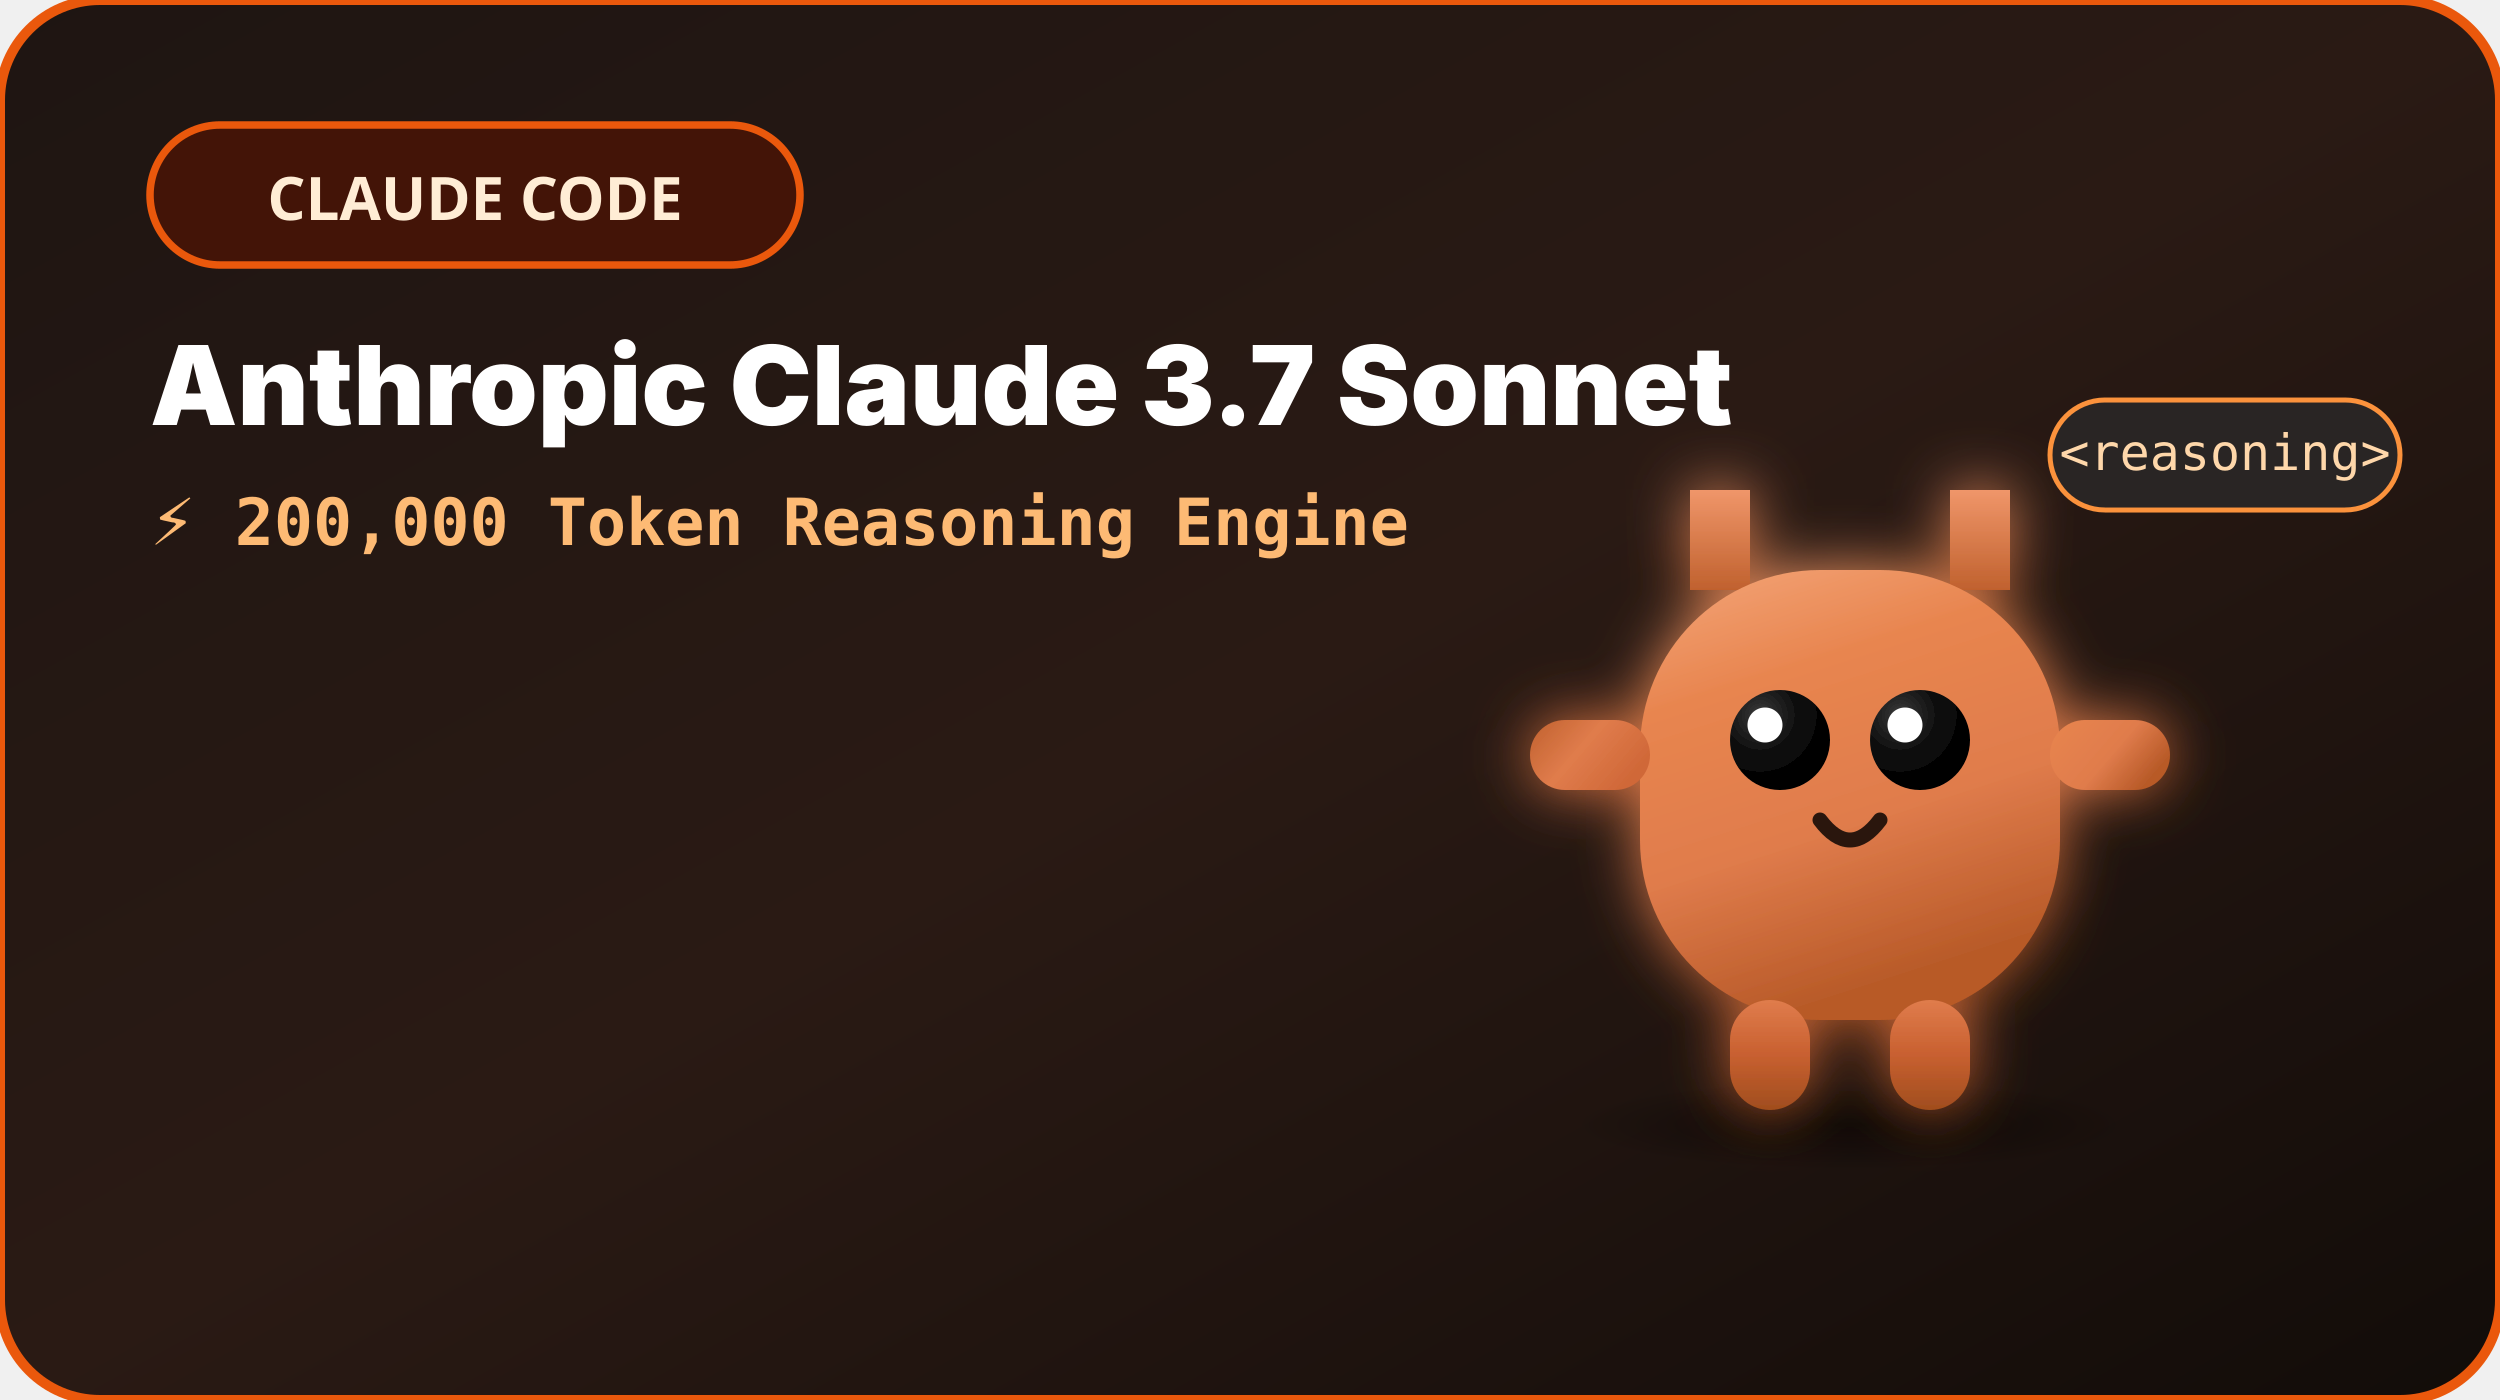
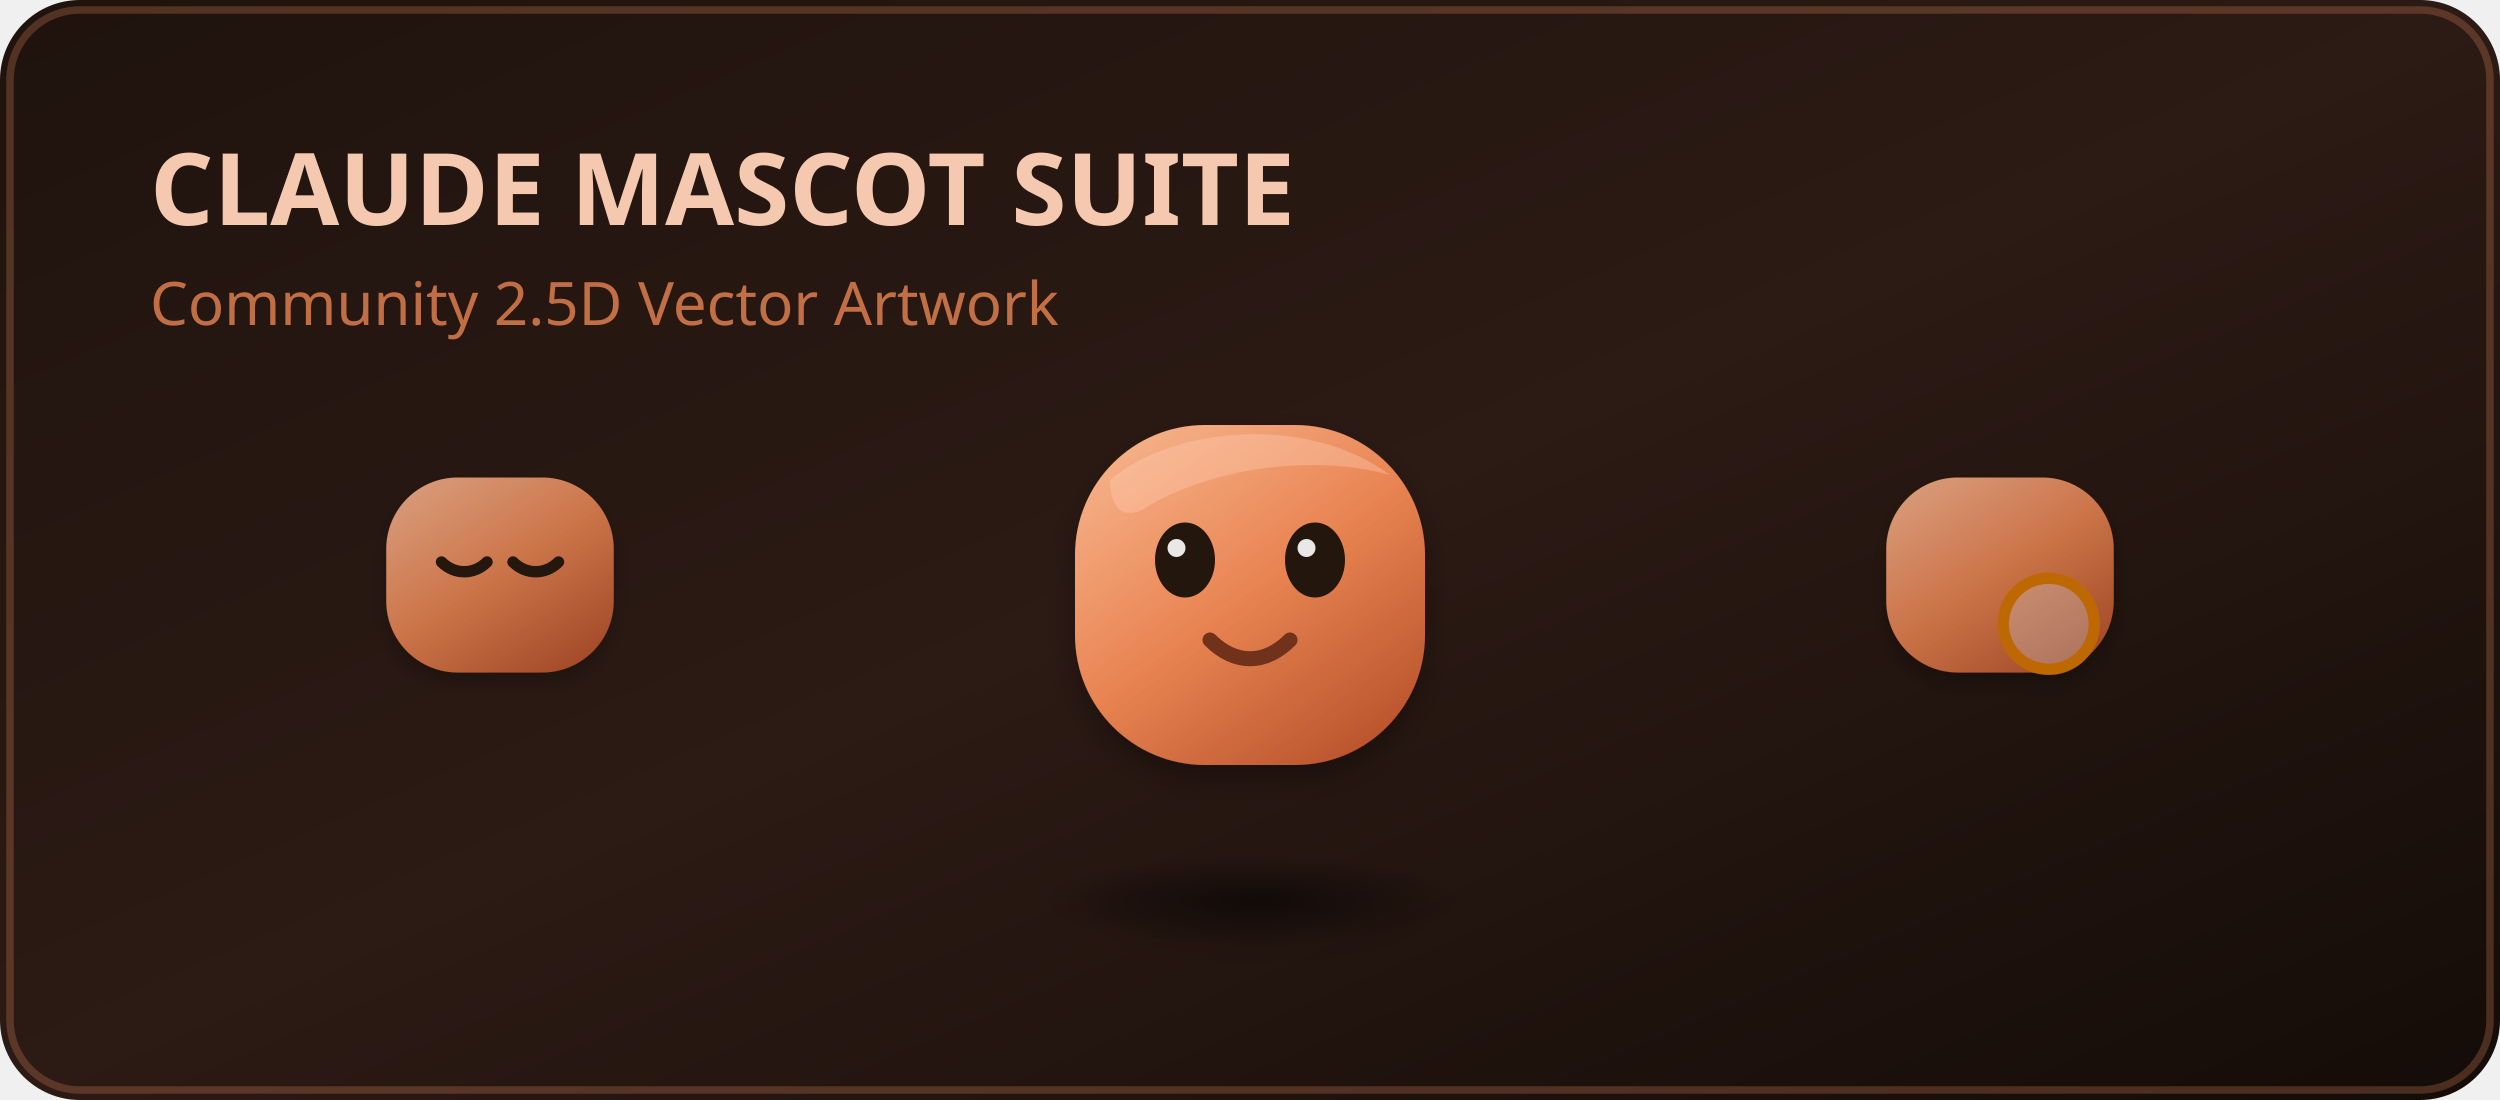
- <svg xmlns="http://www.w3.org/2000/svg" viewBox="0 0 500 280" width="100%" height="100%">
+ <svg xmlns="http://www.w3.org/2000/svg" viewBox="0 0 500 220" role="img" aria-labelledby="claude-suite-hd-title claude-suite-hd-desc">
  <defs>
-     <linearGradient id="c-bg" x1="0%" y1="0%" x2="100%" y2="100%">
-       <stop offset="0%" stop-color="#1e1512">
-         <animate attributeName="stop-color" values="#1e1512;#2d1810;#1e1512" dur="6s" repeatCount="indefinite" calcMode="spline" keySplines="0.42 0 0.58 1; 0.42 0 0.58 1" />
-       </stop>
-       <stop offset="50%" stop-color="#2a1a14" />
-       <stop offset="100%" stop-color="#120c09" />
+     <linearGradient id="claude-suite-hd-bg-gradient" x1="0" y1="0" x2="1" y2="1">
+       <stop offset="0" stop-color="#1F130E" />
+       <stop offset="0.5" stop-color="#2C1A14" />
+       <stop offset="1" stop-color="#140C08" />
    </linearGradient>
-     <linearGradient id="cBodyGrad" x1="0" y1="0" x2="0.3" y2="1">
-       <stop offset="0%" stop-color="#F4A67A" />
-       <stop offset="30%" stop-color="#E8854F" />
-       <stop offset="65%" stop-color="#E07C4C" />
-       <stop offset="100%" stop-color="#B85A28" />
+     <linearGradient id="claude-suite-hd-body-gradient" x1="0.1" y1="0" x2="0.85" y2="1">
+       <stop offset="0" stop-color="#F7B58E" />
+       <stop offset="0.5" stop-color="#E98452" />
+       <stop offset="1" stop-color="#B7512A" />
    </linearGradient>
-     <linearGradient id="cEarGrad" x1="0" y1="0" x2="0" y2="1">
-       <stop offset="0%" stop-color="#F0966A" />
-       <stop offset="100%" stop-color="#C0612E" />
-     </linearGradient>
-     <linearGradient id="cArmL" x1="0" y1="0" x2="1" y2="0.5">
-       <stop offset="0%" stop-color="#C0612E" />
-       <stop offset="50%" stop-color="#E07C4C" />
-       <stop offset="100%" stop-color="#D06838" />
-     </linearGradient>
-     <linearGradient id="cArmR" x1="0" y1="0" x2="1" y2="0.5">
-       <stop offset="0%" stop-color="#E8854F" />
-       <stop offset="60%" stop-color="#E07C4C" />
-       <stop offset="100%" stop-color="#B85A28" />
-     </linearGradient>
-     <linearGradient id="cLegGrad" x1="0" y1="0" x2="0" y2="1">
-       <stop offset="0%" stop-color="#E07C4C" />
-       <stop offset="50%" stop-color="#C86030" />
-       <stop offset="100%" stop-color="#A04D1E" />
-     </linearGradient>
-     <radialGradient id="cEyeGrad" cx="30%" cy="25%" r="70%">
-       <stop offset="0%" stop-color="#3A3A3A" />
-       <stop offset="50%" stop-color="#111111" />
-       <stop offset="100%" stop-color="#000000" />
+     <radialGradient id="claude-suite-hd-shadow-gradient" cx="50%" cy="50%" r="50%">
+       <stop offset="0" stop-color="#000000" stop-opacity="0.45" />
+       <stop offset="1" stop-color="#000000" stop-opacity="0" />
    </radialGradient>
-     <radialGradient id="cShadowGrad" cx="50%" cy="50%" r="50%">
-       <stop offset="0%" stop-color="#000000" stop-opacity="0.5" />
-       <stop offset="100%" stop-color="#000000" stop-opacity="0" />
-     </radialGradient>
-     <filter id="cOrangeGlow" x="-20%" y="-20%" width="140%" height="140%">
-       <feGaussianBlur stdDeviation="6" result="blur" />
-       <feComposite in="SourceGraphic" in2="blur" operator="over" />
+     <filter id="claude-suite-hd-soft-shadow" x="-20%" y="-20%" width="140%" height="150%">
+       <feDropShadow dx="0" dy="3" stdDeviation="3" flood-color="#000000" flood-opacity="0.3" />
    </filter>
  </defs>
  <style>
-     .card-bg { fill: url(#c-bg); rx: 20px; stroke: #ea580c; stroke-width: 2px; }
-     .claude-float { animation: float-c 3.5s infinite ease-in-out alternate; }
-     @keyframes float-c { 0% { transform: translateY(0px); } 100% { transform: translateY(-8px); } }
-     .eye-blink { animation: blink-c 4s infinite; transform-origin: center; }
-     @keyframes blink-c { 0%, 94%, 98%, 100% { transform: scaleY(1); } 96% { transform: scaleY(0.1); } }
-     .token-float { animation: token-anim 3s infinite ease-in-out; }
-     @keyframes token-anim { 0% { transform: translateY(0); opacity: 0; } 40% { opacity: 1; } 100% { transform: translateY(-30px); opacity: 0; } }
-     .title-text { font-family: system-ui, -apple-system, sans-serif; font-weight: 900; fill: #ffffff; font-size: 22px; }
-     .sub-text { font-family: monospace; fill: #fdba74; font-size: 13px; font-weight: 600; }
- 
+     .claude-suite-hd-main-char {
+       animation: claude-suite-hd-float 3.6s ease-in-out infinite;
+       transform-box: view-box;
+       transform-origin: 250px 110px;
+     }
+     @keyframes claude-suite-hd-float {
+       0%, 100% { transform: translateY(0); }
+       50% { transform: translateY(-6px); }
+     }
    @media (prefers-reduced-motion: reduce) {
-       .claude-float, .eye-blink, .token-float { animation: none !important; }
+       [data-animated] { animation: none !important; }
    }
  </style>
-   <rect width="500" height="280" class="card-bg" />
-   <g transform="translate(30, 25)">
-     <rect width="130" height="28" rx="14" fill="#431407" stroke="#ea580c" stroke-width="1.5" />
-     <text x="65" y="19" text-anchor="middle" font-family="system-ui, sans-serif" font-weight="800" font-size="12" fill="#ffedd5">CLAUDE CODE</text>
+   <rect width="500" height="220" rx="16" fill="url(#claude-suite-hd-bg-gradient)" />
+   <rect width="496" height="216" x="2" y="2" rx="14" fill="none" stroke="#EA8F5E" stroke-width="1.5" opacity="0.25" />
+   <text x="30" y="45" font-family="system-ui, sans-serif" font-weight="bold" font-size="20" fill="#FFD2B7" opacity="0.95">CLAUDE MASCOT SUITE</text>
+   <text x="30" y="65" font-family="system-ui, sans-serif" font-size="12" fill="#E98452" opacity="0.8">Community 2.5D Vector Artwork</text>
+   <g class="claude-suite-hd-main-char" data-animated="true" filter="url(#claude-suite-hd-soft-shadow)">
+     <ellipse cx="250" cy="180" rx="42" ry="9" fill="url(#claude-suite-hd-shadow-gradient)" />
+     <rect x="215" y="85" width="70" height="68" rx="26" fill="url(#claude-suite-hd-body-gradient)" />
+     <path d="M222 96 C235 85 262 83 278 95 C264 91 244 93 230 101 C226 104 222 103 222 96 Z" fill="#FFD2B7" opacity=".35" />
+     <ellipse cx="237" cy="112" rx="6" ry="7.5" fill="#21150F" />
+     <ellipse cx="263" cy="112" rx="6" ry="7.5" fill="#21150F" />
+     <circle cx="235.3" cy="109.6" r="1.8" fill="#FFF" opacity=".9" />
+     <circle cx="261.3" cy="109.6" r="1.8" fill="#FFF" opacity=".9" />
+     <path d="M242 128 C247 133 253 133 258 128" fill="none" stroke="#71311D" stroke-width="3" stroke-linecap="round" />
  </g>
-   <g transform="translate(30, 85)">
-     <text x="0" y="0" class="title-text">Anthropic Claude 3.7 Sonnet</text>
-     <text x="0" y="24" class="sub-text">⚡ 200,000 Token Reasoning Engine</text>
+   <g transform="translate(100, 115) scale(0.65)" opacity="0.85" filter="url(#claude-suite-hd-soft-shadow)">
+     <rect x="-35" y="-30" width="70" height="60" rx="22" fill="url(#claude-suite-hd-body-gradient)" />
+     <path d="M-18 -4 C-14 0 -8 0 -4 -4" fill="none" stroke="#21150F" stroke-width="3.5" stroke-linecap="round" />
+     <path d="M4 -4 C8 0 14 0 18 -4" fill="none" stroke="#21150F" stroke-width="3.5" stroke-linecap="round" />
  </g>
-   <ellipse cx="370" cy="225" rx="55" ry="9" fill="url(#cShadowGrad)">
-     <animate attributeName="rx" values="55;42;55" dur="3.5s" repeatCount="indefinite" calcMode="spline" keySplines="0.42 0 0.58 1; 0.42 0 0.58 1" />
-   </ellipse>
-   <g class="claude-float" transform="translate(270, 70)" filter="url(#cOrangeGlow)">
-     <animateTransform attributeName="transform" type="translate" values="270 70; 270 62; 270 70" dur="3.5s" repeatCount="indefinite" calcMode="spline" keySplines="0.42 0 0.58 1; 0.42 0 0.58 1" />
-     <rect x="68" y="28" width="12" height="20" fill="url(#cEarGrad)" />
-     <rect x="120" y="28" width="12" height="20" fill="url(#cEarGrad)" />
-     <rect x="58" y="44" width="84" height="90" rx="36" fill="url(#cBodyGrad)" />
-     <g class="eye-blink">
-       <circle cx="86" cy="78" r="10" fill="url(#cEyeGrad)" />
-       <circle cx="83" cy="75" r="3.5" fill="#FFFFFF" />
-       <circle cx="114" cy="78" r="10" fill="url(#cEyeGrad)" />
-       <circle cx="111" cy="75" r="3.5" fill="#FFFFFF" />
-     </g>
-     <path d="M 94 94 Q 100 102 106 94" fill="none" stroke="#2A180E" stroke-width="3" stroke-linecap="round" />
-     <rect x="36" y="74" width="24" height="14" rx="7" fill="url(#cArmL)" />
-     <rect x="140" y="74" width="24" height="14" rx="7" fill="url(#cArmR)" />
-     <rect x="76" y="130" width="16" height="22" rx="8" fill="url(#cLegGrad)" />
-     <rect x="108" y="130" width="16" height="22" rx="8" fill="url(#cLegGrad)" />
-   </g>
-   <g class="token-float" transform="translate(410, 80)">
-     <animateTransform attributeName="transform" type="translate" values="410 80; 410 50; 410 80" dur="3s" repeatCount="indefinite" calcMode="spline" keySplines="0.42 0 0.58 1; 0.42 0 0.58 1" />
-     <animate attributeName="opacity" values="0; 1; 0" dur="3s" repeatCount="indefinite" />
-     <rect width="70" height="22" rx="11" fill="#292524" stroke="#fb923c" stroke-width="1" />
-     <text x="35" y="14" text-anchor="middle" font-family="monospace" font-size="10" fill="#fed7aa">&lt;reasoning&gt;</text>
+   <g transform="translate(400, 115) scale(0.65)" opacity="0.85" filter="url(#claude-suite-hd-soft-shadow)">
+     <rect x="-35" y="-30" width="70" height="60" rx="22" fill="url(#claude-suite-hd-body-gradient)" />
+     <circle cx="15" cy="15" r="14" fill="#EBF8FF" fill-opacity="0.3" stroke="#D97706" stroke-width="3.5" />
  </g>
</svg>
